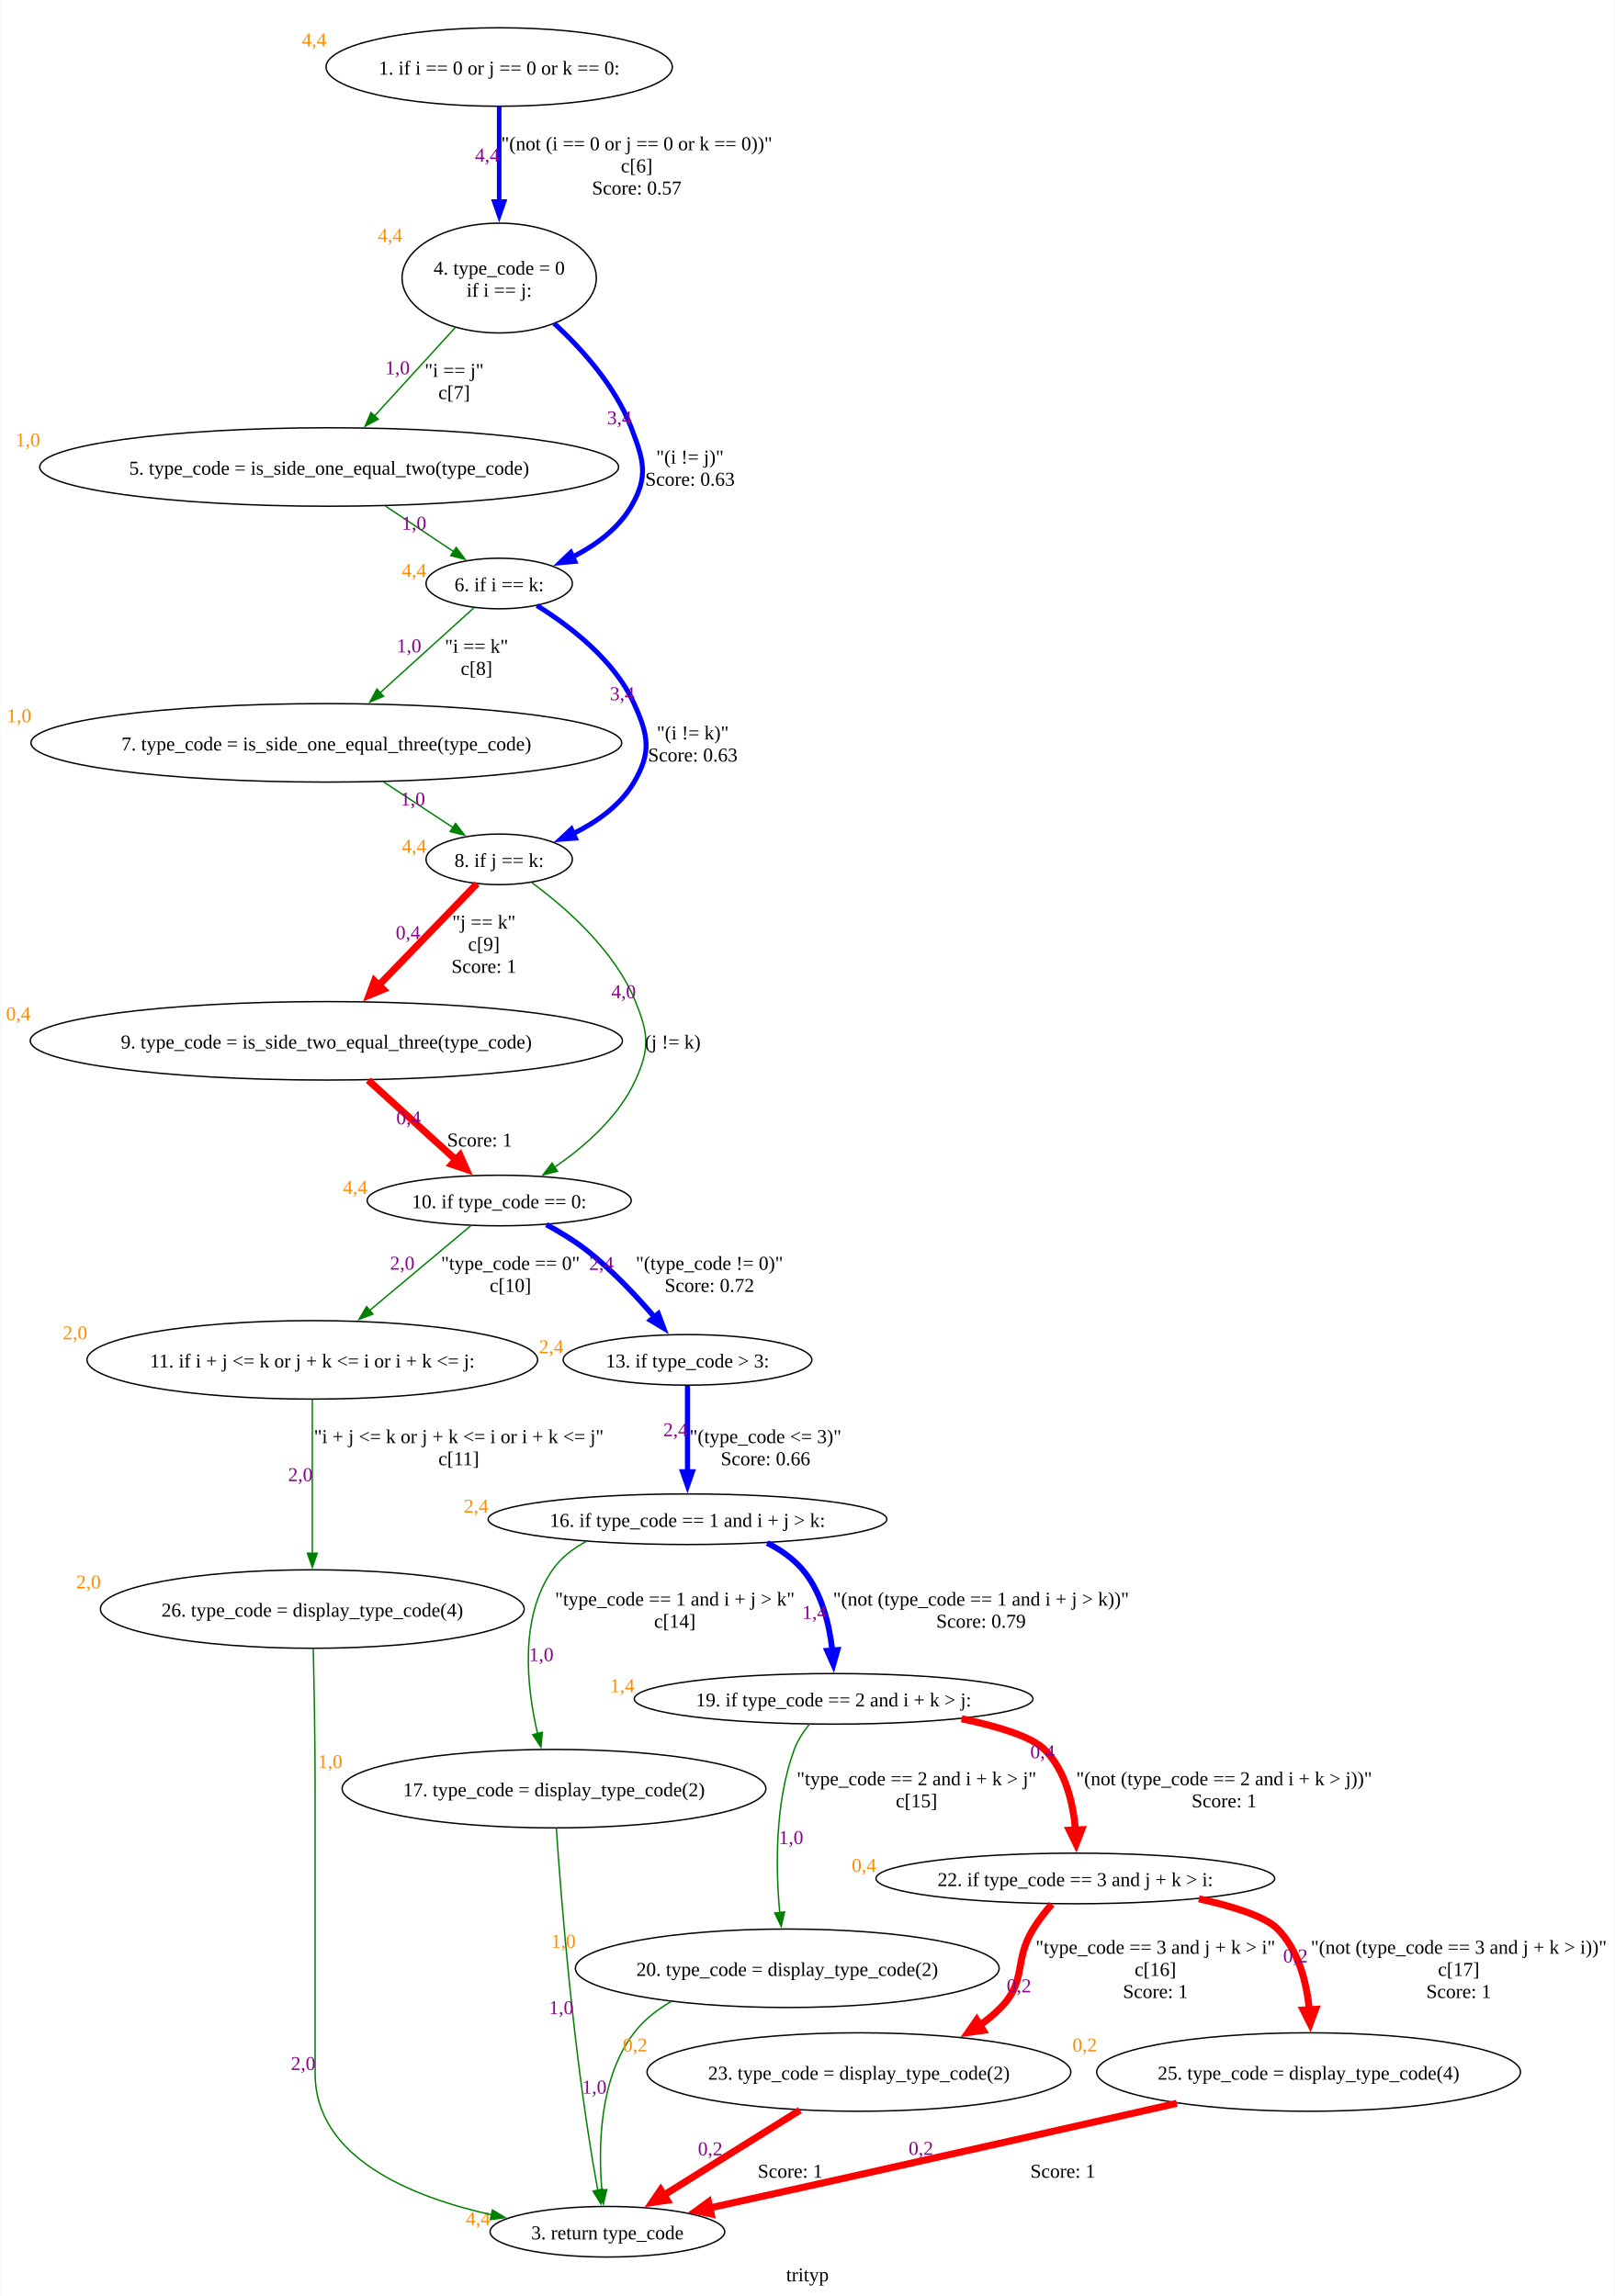
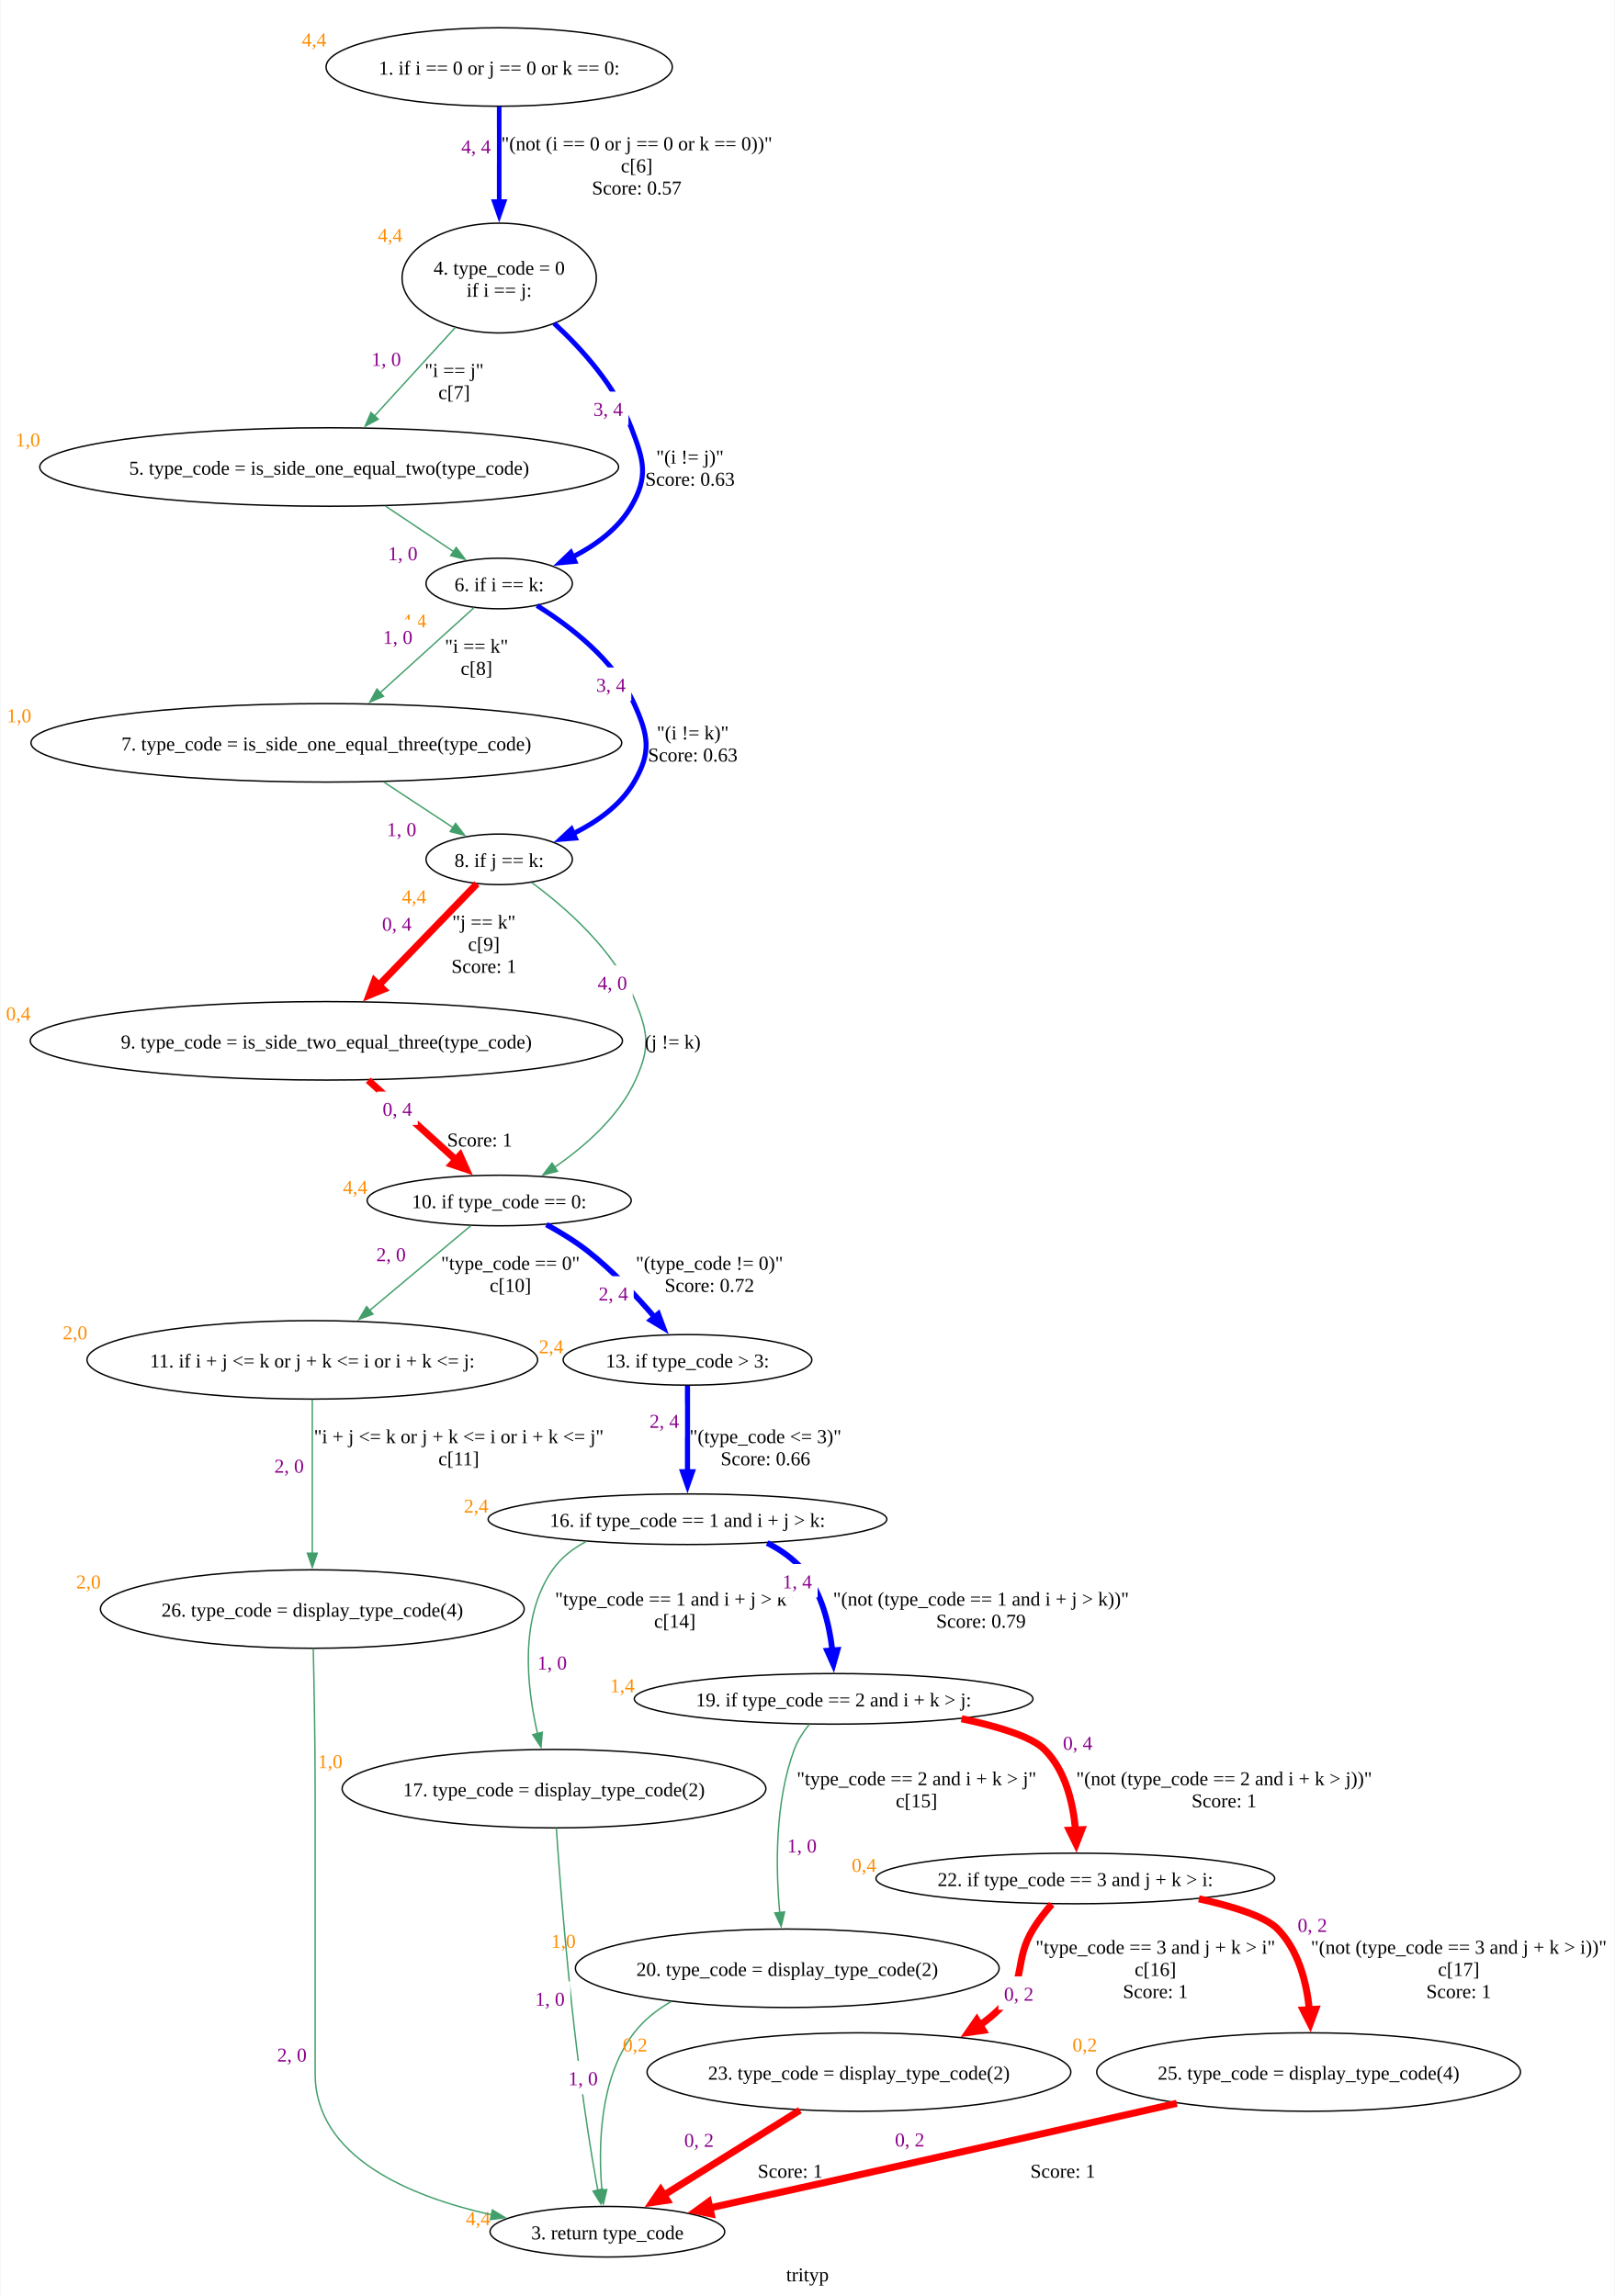
<svg xmlns="http://www.w3.org/2000/svg" width="1149pt" height="1634pt" viewBox="0.00 0.00 1148.72 1634.39">
  <g id="graph0" class="graph" transform="scale(1 1) rotate(0) translate(4 1630.39)">
    <polygon fill="white" stroke="none" points="-4,4 -4,-1630.39 1144.72,-1630.39 1144.72,4 -4,4" />
    <text text-anchor="middle" x="570.36" y="-6.45" font-family="Times New Roman,serif" font-size="14.00">trityp</text>
    <g id="node1" class="node">
      <ellipse fill="none" stroke="black" cx="350.97" cy="-1582.7" rx="123.21" ry="27.93" />
      <text text-anchor="middle" x="350.97" y="-1577.28" font-family="Times New Roman,serif" font-size="14.00">1. if i == 0 or j == 0 or k == 0:</text>
      <text text-anchor="start" x="210.51" y="-1597.34" font-family="Times New Roman,serif" font-size="14.00" fill="darkorange">4,4</text>
    </g>
    <g id="node2" class="node">
      <ellipse fill="none" stroke="black" cx="350.97" cy="-1432.46" rx="69.12" ry="39.07" />
      <text text-anchor="middle" x="350.97" y="-1434.91" font-family="Times New Roman,serif" font-size="14.00">4. type_code = 0</text>
      <text text-anchor="middle" x="350.97" y="-1419.16" font-family="Times New Roman,serif" font-size="14.00">if i == j:</text>
      <text text-anchor="start" x="264.6" y="-1458.22" font-family="Times New Roman,serif" font-size="14.00" fill="darkorange">4,4</text>
    </g>
    <g id="edge1" class="edge">
      <path fill="none" stroke="blue" stroke-width="3.28" d="M350.97,-1554.51C350.97,-1535.61 350.97,-1509.79 350.97,-1486.85" />
      <polygon fill="blue" stroke="blue" stroke-width="3.28" points="354.47,-1486.88 350.97,-1476.88 347.47,-1486.89 354.47,-1486.88" />
      <text text-anchor="middle" x="448.84" y="-1523.47" font-family="Times New Roman,serif" font-size="14.00">"(not (i == 0 or j == 0 or k == 0))"</text>
      <text text-anchor="middle" x="448.84" y="-1507.72" font-family="Times New Roman,serif" font-size="14.00">c[6]</text>
      <text text-anchor="middle" x="448.84" y="-1491.97" font-family="Times New Roman,serif" font-size="14.00"> Score: 0.57</text>
-       <text text-anchor="start" x="333.72" y="-1515.25" font-family="Times New Roman,serif" font-size="14.00" fill="darkmagenta">4,4</text>
+       <polygon fill="white" stroke="none" points="319.97,-1514.8 319.97,-1538.55 348.97,-1538.55 348.97,-1514.8 319.97,-1514.8" />
+       <text text-anchor="start" x="323.97" y="-1521.25" font-family="Times New Roman,serif" font-size="14.00" fill="darkmagenta">4, 4</text>
    </g>
    <g id="node4" class="node">
      <ellipse fill="none" stroke="black" cx="229.97" cy="-1297.96" rx="205.95" ry="27.93" />
      <text text-anchor="middle" x="229.97" y="-1292.53" font-family="Times New Roman,serif" font-size="14.00">5. type_code = is_side_one_equal_two(type_code)</text>
      <text text-anchor="start" x="6.77" y="-1312.59" font-family="Times New Roman,serif" font-size="14.00" fill="darkorange">1,0</text>
    </g>
    <g id="edge2" class="edge">
-       <path fill="none" stroke="green" d="M319.81,-1397.34C302.12,-1377.97 280.02,-1353.76 262.16,-1334.21" />
-       <polygon fill="green" stroke="green" points="264.89,-1332.01 255.56,-1326.98 259.72,-1336.73 264.89,-1332.01" />
+       <path fill="none" stroke="#429e6a" d="M319.81,-1397.34C302.12,-1377.97 280.02,-1353.76 262.16,-1334.21" />
+       <polygon fill="#429e6a" stroke="#429e6a" points="264.89,-1332.01 255.56,-1326.98 259.72,-1336.73 264.89,-1332.01" />
      <text text-anchor="middle" x="318.97" y="-1362.09" font-family="Times New Roman,serif" font-size="14.00">"i == j"</text>
      <text text-anchor="middle" x="318.97" y="-1346.34" font-family="Times New Roman,serif" font-size="14.00">c[7]</text>
-       <text text-anchor="start" x="269.83" y="-1363.94" font-family="Times New Roman,serif" font-size="14.00" fill="darkmagenta">1,0</text>
+       <polygon fill="white" stroke="none" points="256.08,-1363.49 256.08,-1387.24 285.08,-1387.24 285.08,-1363.49 256.08,-1363.49" />
+       <text text-anchor="start" x="260.08" y="-1369.94" font-family="Times New Roman,serif" font-size="14.00" fill="darkmagenta">1, 0</text>
    </g>
    <g id="node5" class="node">
      <ellipse fill="none" stroke="black" cx="350.97" cy="-1215.03" rx="52.06" ry="18" />
      <text text-anchor="middle" x="350.97" y="-1209.6" font-family="Times New Roman,serif" font-size="14.00">6. if i == k:</text>
-       <text text-anchor="start" x="281.66" y="-1219.73" font-family="Times New Roman,serif" font-size="14.00" fill="darkorange">4,4</text>
+       <text text-anchor="start" x="281.66" y="-1183.73" font-family="Times New Roman,serif" font-size="14.00" fill="darkorange">4,4</text>
    </g>
    <g id="edge3" class="edge">
      <path fill="none" stroke="blue" stroke-width="3.52" d="M390.07,-1400.24C410.66,-1381.23 433.88,-1355.02 444.97,-1325.89 453.8,-1302.69 457.41,-1291.52 444.97,-1270.03 435.61,-1253.87 419.39,-1242.12 403.03,-1233.8" />
      <polygon fill="blue" stroke="blue" stroke-width="3.52" points="404.8,-1230.76 394.25,-1229.8 401.9,-1237.13 404.8,-1230.76" />
      <text text-anchor="middle" x="486.72" y="-1300.41" font-family="Times New Roman,serif" font-size="14.00">"(i != j)"</text>
      <text text-anchor="middle" x="486.72" y="-1284.66" font-family="Times New Roman,serif" font-size="14.00"> Score: 0.63</text>
-       <text text-anchor="start" x="427.73" y="-1328.32" font-family="Times New Roman,serif" font-size="14.00" fill="darkmagenta">3,4</text>
+       <polygon fill="white" stroke="none" points="413.98,-1327.87 413.98,-1351.62 442.98,-1351.62 442.98,-1327.87 413.98,-1327.87" />
+       <text text-anchor="start" x="417.98" y="-1334.32" font-family="Times New Roman,serif" font-size="14.00" fill="darkmagenta">3, 4</text>
    </g>
    <g id="node3" class="node">
      <ellipse fill="none" stroke="black" cx="427.97" cy="-41.75" rx="83.5" ry="18" />
      <text text-anchor="middle" x="427.97" y="-36.33" font-family="Times New Roman,serif" font-size="14.00">3. return type_code</text>
      <text text-anchor="start" x="327.22" y="-46.45" font-family="Times New Roman,serif" font-size="14.00" fill="darkorange">4,4</text>
    </g>
    <g id="edge4" class="edge">
-       <path fill="none" stroke="green" d="M269.92,-1270.24C285.74,-1259.66 303.67,-1247.66 318.64,-1237.65" />
-       <polygon fill="green" stroke="green" points="320.38,-1240.7 326.74,-1232.23 316.48,-1234.88 320.38,-1240.7" />
-       <text text-anchor="start" x="281.63" y="-1253.32" font-family="Times New Roman,serif" font-size="14.00" fill="darkmagenta">1,0</text>
+       <path fill="none" stroke="#429e6a" d="M269.92,-1270.24C285.74,-1259.66 303.67,-1247.66 318.64,-1237.65" />
+       <polygon fill="#429e6a" stroke="#429e6a" points="320.38,-1240.7 326.74,-1232.23 316.48,-1234.88 320.38,-1240.7" />
+       <polygon fill="white" stroke="none" points="267.88,-1225.12 267.88,-1248.87 296.88,-1248.87 296.88,-1225.12 267.88,-1225.12" />
+       <text text-anchor="start" x="271.88" y="-1231.57" font-family="Times New Roman,serif" font-size="14.00" fill="darkmagenta">1, 0</text>
    </g>
    <g id="node6" class="node">
      <ellipse fill="none" stroke="black" cx="227.97" cy="-1101.6" rx="210.19" ry="27.93" />
      <text text-anchor="middle" x="227.97" y="-1096.17" font-family="Times New Roman,serif" font-size="14.00">7. type_code = is_side_one_equal_three(type_code)</text>
      <text text-anchor="start" x="0.53" y="-1116.23" font-family="Times New Roman,serif" font-size="14.00" fill="darkorange">1,0</text>
    </g>
    <g id="edge5" class="edge">
-       <path fill="none" stroke="green" d="M333.08,-1197.83C315.6,-1181.98 288.41,-1157.36 266.07,-1137.12" />
-       <polygon fill="green" stroke="green" points="268.66,-1134.74 258.9,-1130.62 263.96,-1139.93 268.66,-1134.74" />
+       <path fill="none" stroke="#429e6a" d="M333.08,-1197.83C315.6,-1181.98 288.41,-1157.36 266.07,-1137.12" />
+       <polygon fill="#429e6a" stroke="#429e6a" points="268.66,-1134.74 258.9,-1130.62 263.96,-1139.93 268.66,-1134.74" />
      <text text-anchor="middle" x="334.84" y="-1165.73" font-family="Times New Roman,serif" font-size="14.00">"i == k"</text>
      <text text-anchor="middle" x="334.84" y="-1149.98" font-family="Times New Roman,serif" font-size="14.00">c[8]</text>
-       <text text-anchor="start" x="278.03" y="-1166.03" font-family="Times New Roman,serif" font-size="14.00" fill="darkmagenta">1,0</text>
+       <polygon fill="white" stroke="none" points="264.28,-1165.58 264.28,-1189.33 293.28,-1189.33 293.28,-1165.58 264.28,-1165.58" />
+       <text text-anchor="start" x="268.28" y="-1172.03" font-family="Times New Roman,serif" font-size="14.00" fill="darkmagenta">1, 0</text>
    </g>
    <g id="node7" class="node">
      <ellipse fill="none" stroke="black" cx="350.97" cy="-1018.67" rx="52.06" ry="18" />
      <text text-anchor="middle" x="350.97" y="-1013.24" font-family="Times New Roman,serif" font-size="14.00">8. if j == k:</text>
-       <text text-anchor="start" x="281.66" y="-1023.37" font-family="Times New Roman,serif" font-size="14.00" fill="darkorange">4,4</text>
+       <text text-anchor="start" x="281.66" y="-987.37" font-family="Times New Roman,serif" font-size="14.00" fill="darkorange">4,4</text>
    </g>
    <g id="edge6" class="edge">
      <path fill="none" stroke="blue" stroke-width="3.52" d="M377.84,-1199.31C401.01,-1184.94 432.89,-1160.69 446.97,-1129.53 457.19,-1106.9 459.5,-1095.1 446.97,-1073.67 437.31,-1057.16 420.55,-1045.31 403.71,-1037" />
      <polygon fill="blue" stroke="blue" stroke-width="3.52" points="405.14,-1033.8 394.58,-1032.97 402.32,-1040.21 405.14,-1033.8" />
      <text text-anchor="middle" x="488.72" y="-1104.05" font-family="Times New Roman,serif" font-size="14.00">"(i != k)"</text>
      <text text-anchor="middle" x="488.72" y="-1088.3" font-family="Times New Roman,serif" font-size="14.00"> Score: 0.63</text>
-       <text text-anchor="start" x="429.73" y="-1131.96" font-family="Times New Roman,serif" font-size="14.00" fill="darkmagenta">3,4</text>
+       <polygon fill="white" stroke="none" points="415.98,-1131.51 415.98,-1155.26 444.98,-1155.26 444.98,-1131.51 415.98,-1131.51" />
+       <text text-anchor="start" x="419.98" y="-1137.96" font-family="Times New Roman,serif" font-size="14.00" fill="darkmagenta">3, 4</text>
    </g>
    <g id="edge7" class="edge">
-       <path fill="none" stroke="green" d="M268.58,-1073.87C284.66,-1063.3 302.89,-1051.3 318.11,-1041.29" />
-       <polygon fill="green" stroke="green" points="319.93,-1044.28 326.36,-1035.86 316.08,-1038.43 319.93,-1044.28" />
-       <text text-anchor="start" x="280.77" y="-1056.96" font-family="Times New Roman,serif" font-size="14.00" fill="darkmagenta">1,0</text>
+       <path fill="none" stroke="#429e6a" d="M268.58,-1073.87C284.66,-1063.3 302.89,-1051.3 318.11,-1041.29" />
+       <polygon fill="#429e6a" stroke="#429e6a" points="319.93,-1044.28 326.36,-1035.86 316.08,-1038.43 319.93,-1044.28" />
+       <polygon fill="white" stroke="none" points="267.02,-1028.76 267.02,-1052.51 296.02,-1052.51 296.02,-1028.76 267.02,-1028.76" />
+       <text text-anchor="start" x="271.02" y="-1035.21" font-family="Times New Roman,serif" font-size="14.00" fill="darkmagenta">1, 0</text>
    </g>
    <g id="node8" class="node">
      <ellipse fill="none" stroke="black" cx="227.97" cy="-889.49" rx="210.72" ry="27.93" />
      <text text-anchor="middle" x="227.97" y="-884.06" font-family="Times New Roman,serif" font-size="14.00">9. type_code = is_side_two_equal_three(type_code)</text>
      <text text-anchor="start" x="0" y="-904.12" font-family="Times New Roman,serif" font-size="14.00" fill="darkorange">0,4</text>
    </g>
    <g id="edge8" class="edge">
      <path fill="none" stroke="red" stroke-width="5" d="M335.14,-1001.3C317.52,-983.08 288.44,-953.02 265.02,-928.79" />
      <polygon fill="red" stroke="red" stroke-width="5" points="268.48,-926.08 258.38,-921.93 262.19,-932.16 268.48,-926.08" />
      <text text-anchor="middle" x="340.09" y="-969.37" font-family="Times New Roman,serif" font-size="14.00">"j == k"</text>
      <text text-anchor="middle" x="340.09" y="-953.62" font-family="Times New Roman,serif" font-size="14.00">c[9]</text>
      <text text-anchor="middle" x="340.09" y="-937.87" font-family="Times New Roman,serif" font-size="14.00"> Score: 1</text>
-       <text text-anchor="start" x="277.38" y="-961.86" font-family="Times New Roman,serif" font-size="14.00" fill="darkmagenta">0,4</text>
+       <polygon fill="white" stroke="none" points="263.63,-961.41 263.63,-985.16 292.63,-985.16 292.63,-961.41 263.63,-961.41" />
+       <text text-anchor="start" x="267.63" y="-967.86" font-family="Times New Roman,serif" font-size="14.00" fill="darkmagenta">0, 4</text>
    </g>
    <g id="node9" class="node">
      <ellipse fill="none" stroke="black" cx="350.97" cy="-775.81" rx="93.98" ry="18" />
      <text text-anchor="middle" x="350.97" y="-770.38" font-family="Times New Roman,serif" font-size="14.00">10. if type_code == 0:</text>
      <text text-anchor="start" x="239.74" y="-780.51" font-family="Times New Roman,serif" font-size="14.00" fill="darkorange">4,4</text>
    </g>
    <g id="edge9" class="edge">
-       <path fill="none" stroke="green" d="M374.21,-1002.08C397.89,-984.65 433.16,-954.01 447.97,-917.42 457.28,-894.4 458.24,-884.16 447.97,-861.56 436.1,-835.42 411.75,-814.19 390.42,-799.52" />
-       <polygon fill="green" stroke="green" points="392.43,-796.65 382.15,-794.07 388.58,-802.5 392.43,-796.65" />
+       <path fill="none" stroke="#429e6a" d="M374.21,-1002.08C397.89,-984.65 433.16,-954.01 447.97,-917.42 457.28,-894.4 458.24,-884.16 447.97,-861.56 436.1,-835.42 411.75,-814.19 390.42,-799.52" />
+       <polygon fill="#429e6a" stroke="#429e6a" points="392.43,-796.65 382.15,-794.07 388.58,-802.5 392.43,-796.65" />
      <text text-anchor="middle" x="474.47" y="-884.06" font-family="Times New Roman,serif" font-size="14.00">(j != k)</text>
-       <text text-anchor="start" x="430.73" y="-919.85" font-family="Times New Roman,serif" font-size="14.00" fill="darkmagenta">4,0</text>
+       <polygon fill="white" stroke="none" points="416.98,-919.4 416.98,-943.15 445.98,-943.15 445.98,-919.4 416.98,-919.4" />
+       <text text-anchor="start" x="420.98" y="-925.85" font-family="Times New Roman,serif" font-size="14.00" fill="darkmagenta">4, 0</text>
    </g>
    <g id="edge10" class="edge">
      <path fill="none" stroke="red" stroke-width="5" d="M257.74,-861.45C276.67,-844.27 301.11,-822.08 320.22,-804.73" />
      <polygon fill="red" stroke="red" stroke-width="5" points="323.09,-808.02 327.56,-798.06 317.21,-801.55 323.09,-808.02" />
      <text text-anchor="middle" x="337.09" y="-814.26" font-family="Times New Roman,serif" font-size="14.00"> Score: 1</text>
-       <text text-anchor="start" x="277.76" y="-830.06" font-family="Times New Roman,serif" font-size="14.00" fill="darkmagenta">0,4</text>
+       <polygon fill="white" stroke="none" points="264.01,-829.61 264.01,-853.36 293.01,-853.36 293.01,-829.61 264.01,-829.61" />
+       <text text-anchor="start" x="268.01" y="-836.06" font-family="Times New Roman,serif" font-size="14.00" fill="darkmagenta">0, 4</text>
    </g>
    <g id="node10" class="node">
      <ellipse fill="none" stroke="black" cx="217.97" cy="-662.38" rx="160.34" ry="27.93" />
      <text text-anchor="middle" x="217.97" y="-656.95" font-family="Times New Roman,serif" font-size="14.00">11. if i + j &lt;= k or j + k &lt;= i or i + k &lt;= j:</text>
      <text text-anchor="start" x="40.38" y="-677.01" font-family="Times New Roman,serif" font-size="14.00" fill="darkorange">2,0</text>
    </g>
    <g id="edge11" class="edge">
-       <path fill="none" stroke="green" d="M330.77,-757.88C311.68,-741.89 282.48,-717.42 258.57,-697.39" />
-       <polygon fill="green" stroke="green" points="261.1,-694.95 251.19,-691.21 256.61,-700.31 261.1,-694.95" />
+       <path fill="none" stroke="#429e6a" d="M330.77,-757.88C311.68,-741.89 282.48,-717.42 258.57,-697.39" />
+       <polygon fill="#429e6a" stroke="#429e6a" points="261.1,-694.95 251.19,-691.21 256.61,-700.31 261.1,-694.95" />
      <text text-anchor="middle" x="358.97" y="-726.51" font-family="Times New Roman,serif" font-size="14.00">"type_code == 0"</text>
      <text text-anchor="middle" x="358.97" y="-710.76" font-family="Times New Roman,serif" font-size="14.00">c[10]</text>
-       <text text-anchor="start" x="273.25" y="-726.59" font-family="Times New Roman,serif" font-size="14.00" fill="darkmagenta">2,0</text>
+       <polygon fill="white" stroke="none" points="259.5,-726.14 259.5,-749.89 288.5,-749.89 288.5,-726.14 259.5,-726.14" />
+       <text text-anchor="start" x="263.5" y="-732.59" font-family="Times New Roman,serif" font-size="14.00" fill="darkmagenta">2, 0</text>
    </g>
    <g id="node11" class="node">
      <ellipse fill="none" stroke="black" cx="484.97" cy="-662.38" rx="88.49" ry="18" />
      <text text-anchor="middle" x="484.97" y="-656.95" font-family="Times New Roman,serif" font-size="14.00">13. if type_code &gt; 3:</text>
      <text text-anchor="start" x="379.23" y="-667.08" font-family="Times New Roman,serif" font-size="14.00" fill="darkorange">2,4</text>
    </g>
    <g id="edge12" class="edge">
      <path fill="none" stroke="blue" stroke-width="3.88" d="M384.58,-758.68C394.46,-753.28 405.01,-746.83 413.97,-739.81 431.57,-726.02 448.7,-707.76 461.73,-692.54" />
      <polygon fill="blue" stroke="blue" stroke-width="3.88" points="464.16,-695.08 467.87,-685.16 458.78,-690.61 464.16,-695.08" />
      <text text-anchor="middle" x="500.59" y="-726.51" font-family="Times New Roman,serif" font-size="14.00">"(type_code != 0)"</text>
      <text text-anchor="middle" x="500.59" y="-710.76" font-family="Times New Roman,serif" font-size="14.00"> Score: 0.72</text>
-       <text text-anchor="start" x="414.95" y="-726.38" font-family="Times New Roman,serif" font-size="14.00" fill="darkmagenta">2,4</text>
+       <polygon fill="white" stroke="none" points="417.7,-698.18 417.7,-721.93 446.7,-721.93 446.7,-698.18 417.7,-698.18" />
+       <text text-anchor="start" x="421.7" y="-704.63" font-family="Times New Roman,serif" font-size="14.00" fill="darkmagenta">2, 4</text>
    </g>
    <g id="node12" class="node">
      <ellipse fill="none" stroke="black" cx="217.97" cy="-485.01" rx="150.79" ry="27.93" />
      <text text-anchor="middle" x="217.97" y="-479.59" font-family="Times New Roman,serif" font-size="14.00">26. type_code = display_type_code(4)</text>
      <text text-anchor="start" x="49.93" y="-499.64" font-family="Times New Roman,serif" font-size="14.00" fill="darkorange">2,0</text>
    </g>
    <g id="edge13" class="edge">
-       <path fill="none" stroke="green" d="M217.97,-633.98C217.97,-604.51 217.97,-557.43 217.97,-524.3" />
-       <polygon fill="green" stroke="green" points="221.47,-524.74 217.97,-514.74 214.47,-524.74 221.47,-524.74" />
+       <path fill="none" stroke="#429e6a" d="M217.97,-633.98C217.97,-604.51 217.97,-557.43 217.97,-524.3" />
+       <polygon fill="#429e6a" stroke="#429e6a" points="221.47,-524.74 217.97,-514.74 214.47,-524.74 221.47,-524.74" />
      <text text-anchor="middle" x="322.22" y="-603.14" font-family="Times New Roman,serif" font-size="14.00">"i + j &lt;= k or j + k &lt;= i or i + k &lt;= j"</text>
      <text text-anchor="middle" x="322.22" y="-587.39" font-family="Times New Roman,serif" font-size="14.00">c[11]</text>
-       <text text-anchor="start" x="200.72" y="-576.06" font-family="Times New Roman,serif" font-size="14.00" fill="darkmagenta">2,0</text>
+       <polygon fill="white" stroke="none" points="186.97,-575.61 186.97,-599.36 215.97,-599.36 215.97,-575.61 186.97,-575.61" />
+       <text text-anchor="start" x="190.97" y="-582.06" font-family="Times New Roman,serif" font-size="14.00" fill="darkmagenta">2, 0</text>
    </g>
    <g id="node13" class="node">
      <ellipse fill="none" stroke="black" cx="484.97" cy="-548.94" rx="141.88" ry="18" />
      <text text-anchor="middle" x="484.97" y="-543.52" font-family="Times New Roman,serif" font-size="14.00">16. if type_code == 1 and i + j &gt; k:</text>
      <text text-anchor="start" x="325.84" y="-553.64" font-family="Times New Roman,serif" font-size="14.00" fill="darkorange">2,4</text>
    </g>
    <g id="edge15" class="edge">
      <path fill="none" stroke="blue" stroke-width="3.64" d="M484.97,-643.96C484.97,-627.61 484.97,-602.72 484.97,-582.66" />
      <polygon fill="blue" stroke="blue" stroke-width="3.64" points="488.47,-582.74 484.97,-572.74 481.47,-582.74 488.47,-582.74" />
      <text text-anchor="middle" x="540.47" y="-603.14" font-family="Times New Roman,serif" font-size="14.00">"(type_code &lt;= 3)"</text>
      <text text-anchor="middle" x="540.47" y="-587.39" font-family="Times New Roman,serif" font-size="14.00"> Score: 0.66</text>
-       <text text-anchor="start" x="467.72" y="-607.99" font-family="Times New Roman,serif" font-size="14.00" fill="darkmagenta">2,4</text>
+       <polygon fill="white" stroke="none" points="453.97,-607.54 453.97,-631.29 482.97,-631.29 482.97,-607.54 453.97,-607.54" />
+       <text text-anchor="start" x="457.97" y="-613.99" font-family="Times New Roman,serif" font-size="14.00" fill="darkmagenta">2, 4</text>
    </g>
    <g id="edge14" class="edge">
-       <path fill="none" stroke="green" d="M218.65,-457.01C219.23,-431.52 219.97,-392.24 219.97,-358.15 219.97,-358.15 219.97,-358.15 219.97,-154.43 219.97,-94.65 287.48,-66.74 345.58,-53.78" />
-       <polygon fill="green" stroke="green" points="346.13,-57.25 355.2,-51.77 344.69,-50.39 346.13,-57.25" />
-       <text text-anchor="start" x="202.72" y="-156.88" font-family="Times New Roman,serif" font-size="14.00" fill="darkmagenta">2,0</text>
+       <path fill="none" stroke="#429e6a" d="M218.65,-457.01C219.23,-431.52 219.97,-392.24 219.97,-358.15 219.97,-358.15 219.97,-358.15 219.97,-154.43 219.97,-94.65 287.48,-66.74 345.58,-53.78" />
+       <polygon fill="#429e6a" stroke="#429e6a" points="346.13,-57.25 355.2,-51.77 344.69,-50.39 346.13,-57.25" />
+       <polygon fill="white" stroke="none" points="188.97,-156.43 188.97,-180.18 217.97,-180.18 217.97,-156.43 188.97,-156.43" />
+       <text text-anchor="start" x="192.97" y="-162.88" font-family="Times New Roman,serif" font-size="14.00" fill="darkmagenta">2, 0</text>
    </g>
    <g id="node14" class="node">
      <ellipse fill="none" stroke="black" cx="389.97" cy="-357.15" rx="150.79" ry="27.93" />
      <text text-anchor="middle" x="389.97" y="-351.73" font-family="Times New Roman,serif" font-size="14.00">17. type_code = display_type_code(2)</text>
      <text text-anchor="start" x="221.93" y="-371.78" font-family="Times New Roman,serif" font-size="14.00" fill="darkorange">1,0</text>
    </g>
    <g id="edge16" class="edge">
-       <path fill="none" stroke="green" d="M413.05,-533.15C403.59,-528.22 395.07,-521.67 388.97,-512.94 365.23,-479.02 370.43,-429.86 378.33,-396.09" />
-       <polygon fill="green" stroke="green" points="381.64,-397.29 380.7,-386.74 374.85,-395.57 381.64,-397.29" />
+       <path fill="none" stroke="#429e6a" d="M413.05,-533.15C403.59,-528.22 395.07,-521.67 388.97,-512.94 365.23,-479.02 370.43,-429.86 378.33,-396.09" />
+       <polygon fill="#429e6a" stroke="#429e6a" points="381.64,-397.29 380.7,-386.74 374.85,-395.57 381.64,-397.29" />
      <text text-anchor="middle" x="475.97" y="-487.46" font-family="Times New Roman,serif" font-size="14.00">"type_code == 1 and i + j &gt; k"</text>
      <text text-anchor="middle" x="475.97" y="-471.71" font-family="Times New Roman,serif" font-size="14.00">c[14]</text>
-       <text text-anchor="start" x="372.15" y="-447.96" font-family="Times New Roman,serif" font-size="14.00" fill="darkmagenta">1,0</text>
+       <polygon fill="white" stroke="none" points="374.15,-435.51 374.15,-459.26 403.15,-459.26 403.15,-435.51 374.15,-435.51" />
+       <text text-anchor="start" x="378.15" y="-441.96" font-family="Times New Roman,serif" font-size="14.00" fill="darkmagenta">1, 0</text>
    </g>
    <g id="node15" class="node">
      <ellipse fill="none" stroke="black" cx="588.97" cy="-421.08" rx="141.88" ry="18" />
      <text text-anchor="middle" x="588.97" y="-415.66" font-family="Times New Roman,serif" font-size="14.00">19. if type_code == 2 and i + k &gt; j:</text>
      <text text-anchor="start" x="429.84" y="-425.78" font-family="Times New Roman,serif" font-size="14.00" fill="darkorange">1,4</text>
    </g>
    <g id="edge17" class="edge">
      <path fill="none" stroke="blue" stroke-width="4.16" d="M541.68,-532.04C551.19,-527.21 560.17,-520.98 566.97,-512.94 580.46,-497.01 585.94,-474.15 588.07,-455.35" />
      <polygon fill="blue" stroke="blue" stroke-width="4.16" points="591.68,-455.83 588.77,-445.6 584.42,-455.31 591.68,-455.83" />
      <text text-anchor="middle" x="693.84" y="-487.46" font-family="Times New Roman,serif" font-size="14.00">"(not (type_code == 1 and i + j &gt; k))"</text>
      <text text-anchor="middle" x="693.84" y="-471.71" font-family="Times New Roman,serif" font-size="14.00"> Score: 0.79</text>
-       <text text-anchor="start" x="566.64" y="-477.99" font-family="Times New Roman,serif" font-size="14.00" fill="darkmagenta">1,4</text>
+       <polygon fill="white" stroke="none" points="548.57,-493.29 548.57,-517.04 577.57,-517.04 577.57,-493.29 548.57,-493.29" />
+       <text text-anchor="start" x="552.57" y="-499.74" font-family="Times New Roman,serif" font-size="14.00" fill="darkmagenta">1, 4</text>
    </g>
    <g id="edge18" class="edge">
-       <path fill="none" stroke="green" d="M391.63,-329.1C394.98,-279.14 403.65,-169.16 419.97,-77.75 420.36,-75.59 420.79,-73.36 421.24,-71.12" />
-       <polygon fill="green" stroke="green" points="424.61,-72.13 423.33,-61.61 417.77,-70.63 424.61,-72.13" />
-       <text text-anchor="start" x="386.34" y="-196.63" font-family="Times New Roman,serif" font-size="14.00" fill="darkmagenta">1,0</text>
+       <path fill="none" stroke="#429e6a" d="M391.63,-329.1C394.98,-279.14 403.65,-169.16 419.97,-77.75 420.36,-75.59 420.79,-73.36 421.24,-71.12" />
+       <polygon fill="#429e6a" stroke="#429e6a" points="424.61,-72.13 423.33,-61.61 417.77,-70.63 424.61,-72.13" />
+       <polygon fill="white" stroke="none" points="372.59,-196.18 372.59,-219.93 401.59,-219.93 401.59,-196.18 372.59,-196.18" />
+       <text text-anchor="start" x="376.59" y="-202.63" font-family="Times New Roman,serif" font-size="14.00" fill="darkmagenta">1, 0</text>
    </g>
    <g id="node16" class="node">
      <ellipse fill="none" stroke="black" cx="555.97" cy="-229.29" rx="150.79" ry="27.93" />
      <text text-anchor="middle" x="555.97" y="-223.87" font-family="Times New Roman,serif" font-size="14.00">20. type_code = display_type_code(2)</text>
      <text text-anchor="start" x="387.93" y="-243.92" font-family="Times New Roman,serif" font-size="14.00" fill="darkorange">1,0</text>
    </g>
    <g id="edge19" class="edge">
-       <path fill="none" stroke="green" d="M571.68,-402.95C567.39,-397.65 563.34,-391.51 560.97,-385.08 547.04,-347.34 547.69,-300.84 550.63,-268.71" />
-       <polygon fill="green" stroke="green" points="554.08,-269.38 551.63,-259.07 547.11,-268.65 554.08,-269.38" />
+       <path fill="none" stroke="#429e6a" d="M571.68,-402.95C567.39,-397.65 563.34,-391.51 560.97,-385.08 547.04,-347.34 547.69,-300.84 550.63,-268.71" />
+       <polygon fill="#429e6a" stroke="#429e6a" points="554.08,-269.38 551.63,-259.07 547.11,-268.65 554.08,-269.38" />
      <text text-anchor="middle" x="647.97" y="-359.6" font-family="Times New Roman,serif" font-size="14.00">"type_code == 2 and i + k &gt; j"</text>
      <text text-anchor="middle" x="647.97" y="-343.85" font-family="Times New Roman,serif" font-size="14.00">c[15]</text>
-       <text text-anchor="start" x="549.91" y="-317.71" font-family="Times New Roman,serif" font-size="14.00" fill="darkmagenta">1,0</text>
+       <polygon fill="white" stroke="none" points="551.91,-305.26 551.91,-329.01 580.91,-329.01 580.91,-305.26 551.91,-305.26" />
+       <text text-anchor="start" x="555.91" y="-311.71" font-family="Times New Roman,serif" font-size="14.00" fill="darkmagenta">1, 0</text>
    </g>
    <g id="node17" class="node">
      <ellipse fill="none" stroke="black" cx="760.97" cy="-293.22" rx="141.88" ry="18" />
      <text text-anchor="middle" x="760.97" y="-287.8" font-family="Times New Roman,serif" font-size="14.00">22. if type_code == 3 and j + k &gt; i:</text>
      <text text-anchor="start" x="601.84" y="-297.92" font-family="Times New Roman,serif" font-size="14.00" fill="darkorange">0,4</text>
    </g>
    <g id="edge20" class="edge">
      <path fill="none" stroke="red" stroke-width="5" d="M680.02,-406.92C705.99,-401.45 729.76,-394.22 738.97,-385.08 753.97,-370.21 759.4,-346.97 761.12,-327.72" />
      <polygon fill="red" stroke="red" stroke-width="5" points="765.49,-327.93 761.55,-317.75 756.75,-327.55 765.49,-327.93" />
      <text text-anchor="middle" x="866.84" y="-359.6" font-family="Times New Roman,serif" font-size="14.00">"(not (type_code == 2 and i + k &gt; j))"</text>
      <text text-anchor="middle" x="866.84" y="-343.85" font-family="Times New Roman,serif" font-size="14.00"> Score: 1</text>
-       <text text-anchor="start" x="728.91" y="-378.78" font-family="Times New Roman,serif" font-size="14.00" fill="darkmagenta">0,4</text>
+       <polygon fill="white" stroke="none" points="748.16,-378.33 748.16,-402.08 777.16,-402.08 777.16,-378.33 748.16,-378.33" />
+       <text text-anchor="start" x="752.16" y="-384.78" font-family="Times New Roman,serif" font-size="14.00" fill="darkmagenta">0, 4</text>
    </g>
    <g id="edge21" class="edge">
-       <path fill="none" stroke="green" d="M473.42,-205.64C463.29,-199.82 454.03,-192.52 446.97,-183.36 422.13,-151.16 421.43,-102.02 424.06,-71.17" />
-       <polygon fill="green" stroke="green" points="427.52,-71.75 425.08,-61.44 420.55,-71.03 427.52,-71.75" />
-       <text text-anchor="start" x="409.9" y="-140.07" font-family="Times New Roman,serif" font-size="14.00" fill="darkmagenta">1,0</text>
+       <path fill="none" stroke="#429e6a" d="M473.42,-205.64C463.29,-199.82 454.03,-192.52 446.97,-183.36 422.13,-151.16 421.43,-102.02 424.06,-71.17" />
+       <polygon fill="#429e6a" stroke="#429e6a" points="427.52,-71.75 425.08,-61.44 420.55,-71.03 427.52,-71.75" />
+       <polygon fill="white" stroke="none" points="396.15,-139.62 396.15,-163.37 425.15,-163.37 425.15,-139.62 396.15,-139.62" />
+       <text text-anchor="start" x="400.15" y="-146.07" font-family="Times New Roman,serif" font-size="14.00" fill="darkmagenta">1, 0</text>
    </g>
    <g id="node18" class="node">
      <ellipse fill="none" stroke="black" cx="606.97" cy="-155.43" rx="150.79" ry="27.93" />
      <text text-anchor="middle" x="606.97" y="-150.01" font-family="Times New Roman,serif" font-size="14.00">23. type_code = display_type_code(2)</text>
      <text text-anchor="start" x="438.93" y="-170.06" font-family="Times New Roman,serif" font-size="14.00" fill="darkorange">0,2</text>
    </g>
    <g id="edge22" class="edge">
      <path fill="none" stroke="red" stroke-width="5" d="M744.23,-274.91C739.56,-269.51 734.73,-263.36 730.97,-257.22 716.94,-234.33 726.69,-220.61 707.97,-201.36 703.38,-196.64 698.2,-192.38 692.68,-188.54" />
      <polygon fill="red" stroke="red" stroke-width="5" points="695.42,-185.08 684.61,-183.58 690.84,-192.54 695.42,-185.08" />
      <text text-anchor="middle" x="817.97" y="-239.62" font-family="Times New Roman,serif" font-size="14.00">"type_code == 3 and j + k &gt; i"</text>
      <text text-anchor="middle" x="817.97" y="-223.87" font-family="Times New Roman,serif" font-size="14.00">c[16]</text>
      <text text-anchor="middle" x="817.97" y="-208.12" font-family="Times New Roman,serif" font-size="14.00"> Score: 1</text>
-       <text text-anchor="start" x="712.12" y="-212.19" font-family="Times New Roman,serif" font-size="14.00" fill="darkmagenta">0,2</text>
+       <polygon fill="white" stroke="none" points="706.24,-199.74 706.24,-223.49 735.24,-223.49 735.24,-199.74 706.24,-199.74" />
+       <text text-anchor="start" x="710.24" y="-206.19" font-family="Times New Roman,serif" font-size="14.00" fill="darkmagenta">0, 2</text>
    </g>
    <g id="node19" class="node">
      <ellipse fill="none" stroke="black" cx="926.97" cy="-155.43" rx="150.79" ry="27.93" />
      <text text-anchor="middle" x="926.97" y="-150.01" font-family="Times New Roman,serif" font-size="14.00">25. type_code = display_type_code(4)</text>
      <text text-anchor="start" x="758.93" y="-170.06" font-family="Times New Roman,serif" font-size="14.00" fill="darkorange">0,2</text>
    </g>
    <g id="edge23" class="edge">
      <path fill="none" stroke="red" stroke-width="5" d="M848.91,-278.73C873.7,-273.26 896.29,-266.1 904.97,-257.22 919.73,-242.11 925.56,-219.52 927.55,-199.56" />
      <polygon fill="red" stroke="red" stroke-width="5" points="931.91,-200.08 928.09,-189.85 923.17,-199.59 931.91,-200.08" />
      <text text-anchor="middle" x="1033.84" y="-239.62" font-family="Times New Roman,serif" font-size="14.00">"(not (type_code == 3 and j + k &gt; i))"</text>
      <text text-anchor="middle" x="1033.84" y="-223.87" font-family="Times New Roman,serif" font-size="14.00">c[17]</text>
      <text text-anchor="middle" x="1033.84" y="-208.12" font-family="Times New Roman,serif" font-size="14.00"> Score: 1</text>
-       <text text-anchor="start" x="908.85" y="-233.45" font-family="Times New Roman,serif" font-size="14.00" fill="darkmagenta">0,2</text>
+       <polygon fill="white" stroke="none" points="915.17,-248.75 915.17,-272.5 944.17,-272.5 944.17,-248.75 915.17,-248.75" />
+       <text text-anchor="start" x="919.17" y="-255.2" font-family="Times New Roman,serif" font-size="14.00" fill="darkmagenta">0, 2</text>
    </g>
    <g id="edge24" class="edge">
      <path fill="none" stroke="red" stroke-width="5" d="M565,-128.25C535.74,-109.99 496.93,-85.78 468.09,-67.78" />
      <polygon fill="red" stroke="red" stroke-width="5" points="470.5,-64.13 459.7,-62.55 465.87,-71.56 470.5,-64.13" />
      <text text-anchor="middle" x="558.09" y="-80.2" font-family="Times New Roman,serif" font-size="14.00"> Score: 1</text>
-       <text text-anchor="start" x="492.39" y="-96.15" font-family="Times New Roman,serif" font-size="14.00" fill="darkmagenta">0,2</text>
+       <polygon fill="white" stroke="none" points="478.64,-95.7 478.64,-119.45 507.64,-119.45 507.64,-95.7 478.64,-95.7" />
+       <text text-anchor="start" x="482.64" y="-102.15" font-family="Times New Roman,serif" font-size="14.00" fill="darkmagenta">0, 2</text>
    </g>
    <g id="edge25" class="edge">
      <path fill="none" stroke="red" stroke-width="5" d="M833.19,-133.15C764.93,-117.68 670.25,-96.31 586.97,-77.75 558.85,-71.48 527.92,-64.66 500.87,-58.71" />
      <polygon fill="red" stroke="red" stroke-width="5" points="501.82,-54.44 491.11,-56.57 499.94,-62.99 501.82,-54.44" />
      <text text-anchor="middle" x="752.09" y="-80.2" font-family="Times New Roman,serif" font-size="14.00"> Score: 1</text>
-       <text text-anchor="start" x="642.36" y="-96.45" font-family="Times New Roman,serif" font-size="14.00" fill="darkmagenta">0,2</text>
+       <polygon fill="white" stroke="none" points="628.61,-96 628.61,-119.75 657.61,-119.75 657.61,-96 628.61,-96" />
+       <text text-anchor="start" x="632.61" y="-102.45" font-family="Times New Roman,serif" font-size="14.00" fill="darkmagenta">0, 2</text>
    </g>
  </g>
</svg>
